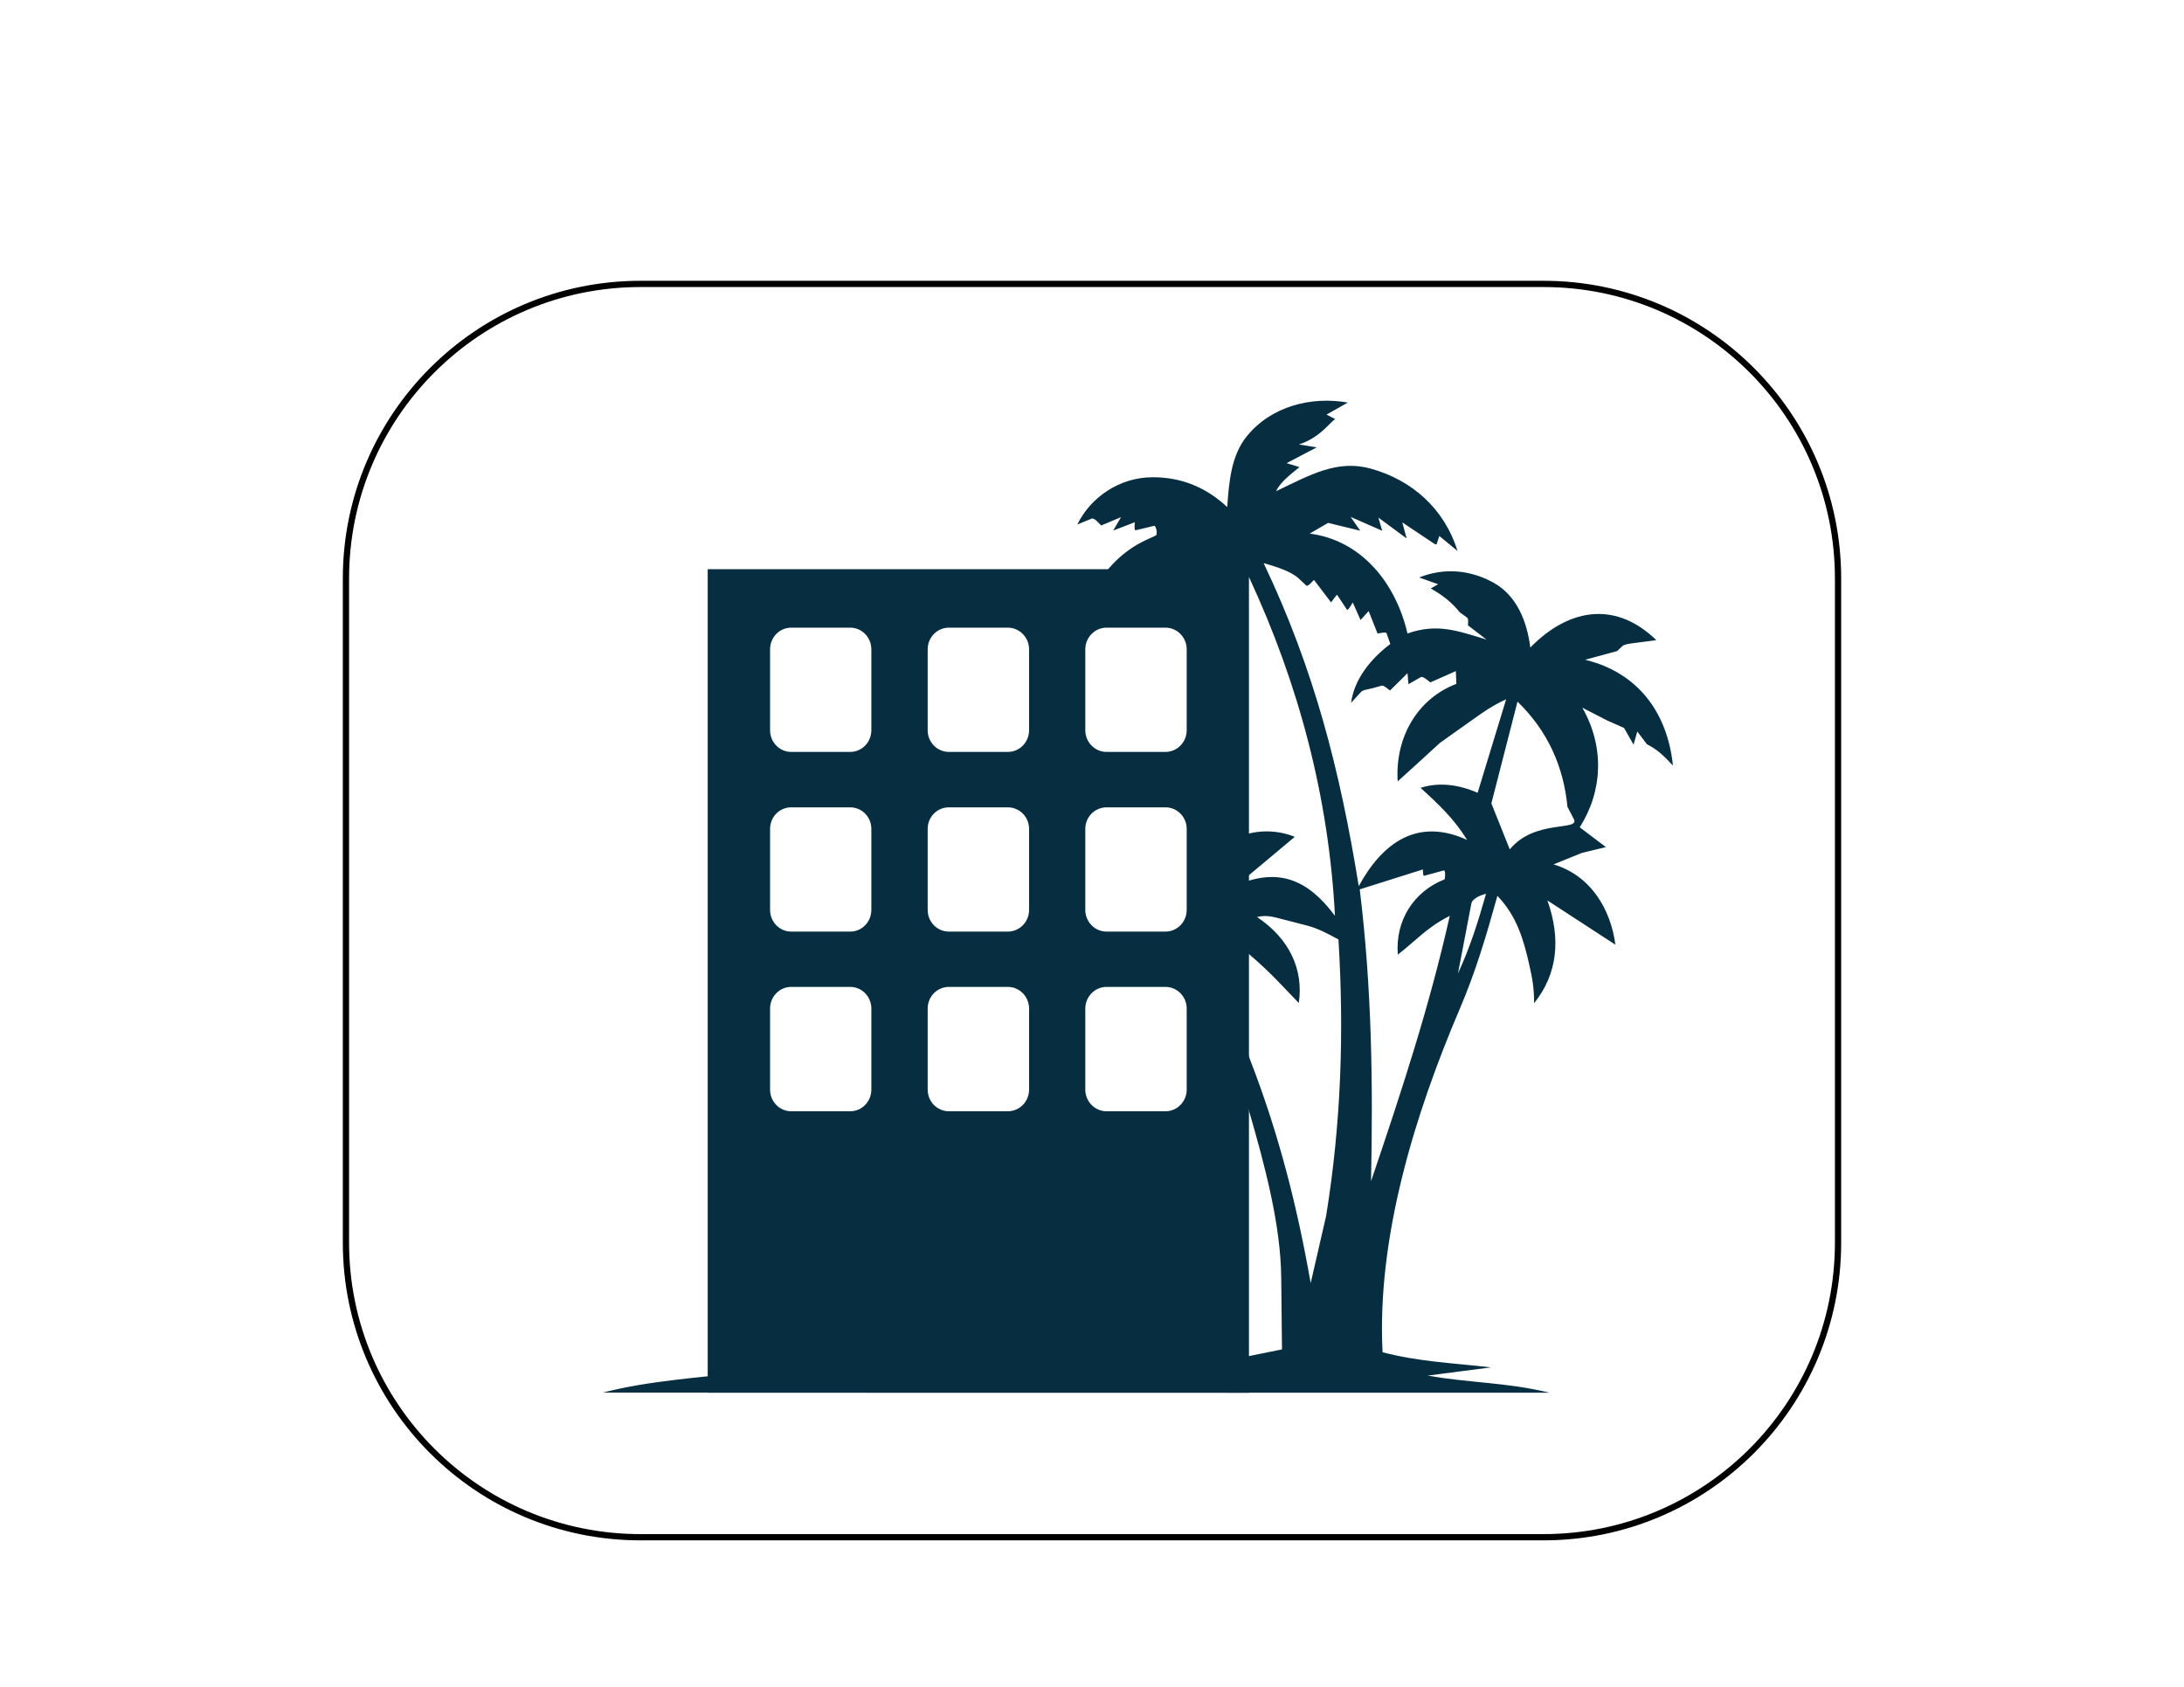
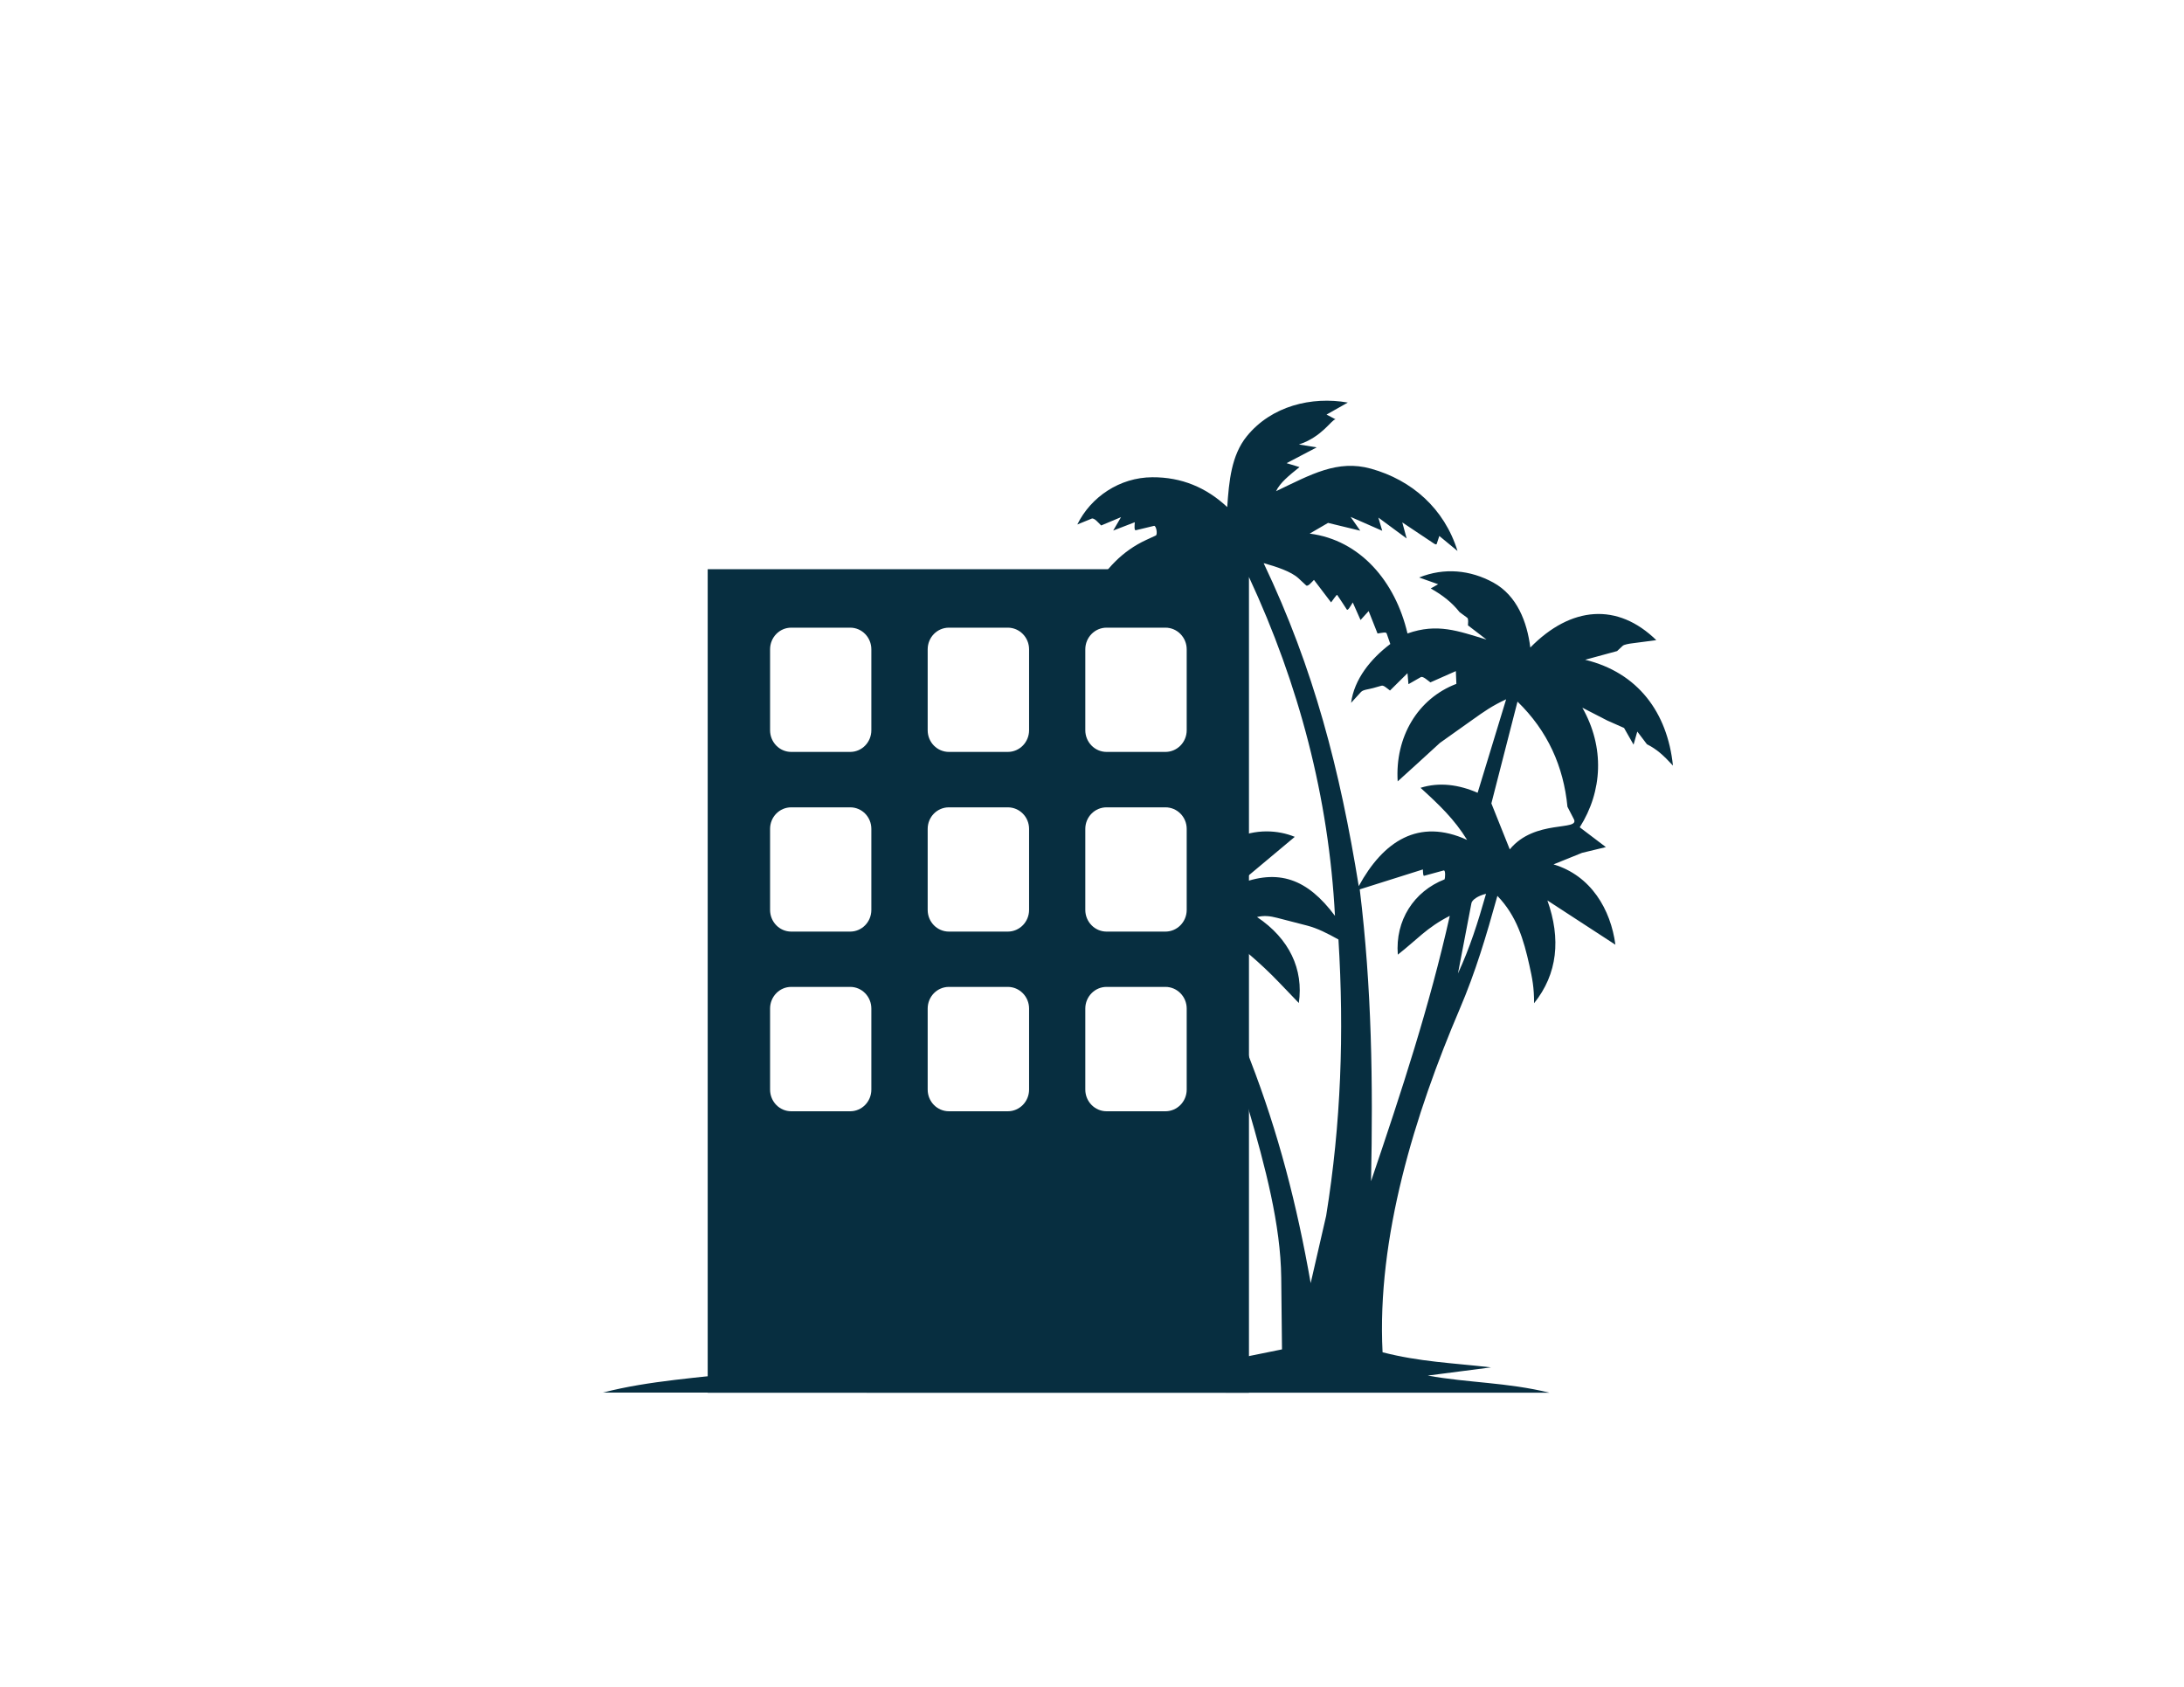
<svg xmlns="http://www.w3.org/2000/svg" id="Capa_1" data-name="Capa 1" viewBox="0 0 1709.71 1320">
  <defs>
    <style>
      .cls-1 {
        font-family: BebasNeue, 'Bebas Neue';
        font-size: 141.03px;
      }

      .cls-2 {
        fill: #072e40;
      }

      .cls-3 {
        stroke: #072e40;
        stroke-width: 13.64px;
      }

      .cls-3, .cls-4 {
        fill: none;
        stroke-miterlimit: 10;
      }

      .cls-4 {
        stroke: #000;
        stroke-width: 4.89px;
      }

      .cls-5 {
        letter-spacing: .03em;
      }

      .cls-6 {
        letter-spacing: .03em;
      }
    </style>
  </defs>
  <g>
    <g>
      <path class="cls-2" d="M472,1090.11c36.31-9.46,75.64-11.52,115.82-16.63l.07-178.39-13.83,7.33c-1.22.65-3.3,1.43-5.39,2-1.92.53-5.4,1.17-5.52.79-.15-.49,5.03-2.87,24.74-10.12,55.79,24.89,111.58,49.78,167.37,74.67,73.58-25.64,147.16-51.28,220.73-76.92l-1.03,8.46c-.31,2.53-8,4.95-10.31,3.66l-19.9-11.07-.4,174.42,59.24-12.02-.6-56.14c-.88-82.53-48.06-181.84-59.65-267.93-15.08,7.83-22.92,17.8-20.87,23.66.34.97,1.86,4.42,10.15,6.12h0c9.43-24.06,10.73-29.78,10.73-29.78,1.95-8.59,2.91-21.36-2.39-38.59h0c5.33-16.07,14.04-31.51,24.73-36.79,17.15-8.46,35.08-7.03,47.9-1.76l-44.64,37.36c31.81-12.98,54.59-4.45,76.11,24.49-4.85-92.75-28.17-181.05-67.36-265.3-5.87,4.89-8.5,10.48-11.05,18.2l-8.04.21-.28,24.85-8.73-7.26,4.48,26.71-9.93-8.55,8.07,27.08-10.44-7.58,8.22,23.76-8.85,1.37,6.8,27.98c2.96-11.24,5.64-26.95,4.27-45.53-2.86-38.99-21.71-66.25-30.7-77.65l-15.23,16.37-2.71-9.73-12.35,21.25-2.5-12.52h0c-4.53,3.44-9.06,6.89-13.59,10.33h0c-3.62-1.78-13.37-5.95-25.52-3.6-6.8,1.32-11.88,4.2-14.97,6.33,2.97,12.13,5.95,24.26,8.92,36.4-2.33-38.13,16.48-80.23,53.71-97.39l7.5-3.45c1.63-.75.34-7.99-1.38-7.57l-8.59,2.07-5.66,1.35c-1.41.34-.95-3.96-.79-6.26l-16.91,6.52,6.12-10.5-15.54,6.52c-1.93-1.86-5.43-6.18-7.42-5.37l-11.26,4.6c10.58-21.52,33.12-36.85,58.68-36.98,22.81-.12,42.22,7.92,58.69,23.35,1.37-20.31,3.25-40.54,15.27-55.38,19.31-23.83,50.86-31.43,79.13-26.44l-16.67,9.41c2.84,1.49,6.97,3.72,7.06,3.71-3.17.2-10.45,13.71-28.66,19.69l13.9,2.28-23.56,12.35,10.11,3.08c-8.2,6.56-15.2,12.2-18.36,18.86,27.28-13.01,47.99-24.95,74.37-17.6,31.85,8.88,57.34,31.07,67.68,64.4l-14.24-11.74-2,6.09c-.31.94-1.29.43-2.41-.31l-24.58-16.41,3.41,12.57-22.13-16.33,3.01,10.32-24.76-10.87,7.56,10.81-25.2-6.11-14.39,8.39c39.54,5.02,67.11,37.47,76.57,78.17,23.41-8.26,39.56-1.95,61.87,4.79l-14.53-11.14c.01-1.51.59-5.08-.57-5.94l-5.99-4.41c-5.83-7.4-13.08-13.2-22.59-18.53l5.81-3.31-14.87-5.28c19.7-7.93,40.11-5.88,58.07,3.97,18.56,10.18,26.46,30.87,28.94,50.86,31.9-32.54,68.42-35.3,98.63-5.78l-19.25,2.52c-1.84.24-5.93.87-7.03,1.91l-4.41,4.12-25.01,6.8c41.3,10.03,64.42,41.25,68.74,82.83-7.56-8.12-12.34-12.61-20.37-16.7l-7.54-9.93-2.92,10.25-7.45-13.08-13.07-5.78-19.57-10.07c17.55,30.92,15.87,65.37-2.04,93.62l20.46,15.51-18.69,4.51-22.3,9.02c29.44,8.79,44.81,35.41,48.44,62.88l-53.23-34.66c10.66,29.98,8.02,57.52-10.42,80.46.02-12.34-1.42-19.55-3.7-29.75-4.46-20-9.87-38.55-25.03-54.28-8.87,31.86-17.07,59.44-29.46,88.47-35.16,82.35-65.04,179.1-60.43,268.8,29.06,7.48,53.91,8.28,84.88,11.82l-49.5,6.42c31.85,5.77,61.79,5.21,95.34,13.42l-741.03-.12ZM1119.76,534.15c-2.19-1.54-5.83-5.05-7.5-4.1l-9.67,5.53-.76-8.6-13.69,13.56c-2.99-2.24-4.99-4.25-6.7-3.76l-6.48,1.83c-3.74,1.06-7.85,1.22-9.57,3.11l-7.71,8.46c2.44-18.48,15.25-34.38,30.7-46.07l-2.85-8.22c-.47-1.36-3.13-.58-7.14.02l-6.97-17.57-6.34,7.01-6.09-13.74c-2.19,3.59-3.92,6.68-4.71,5.46l-3.34-5.14-4.18-6.26c-.29-.44-3.87,4.75-4.74,5.89l-13.41-17.62c-2.12,2.13-4.82,5.53-6.17,4.27l-5.93-5.52c-5.72-5.32-17.37-9.12-27.29-11.87,39.39,82.71,59.77,161.88,74.45,252.85,19.24-35.26,46.96-53.51,84.84-36.18-9.94-16.11-21.6-27.26-36.46-40.79,14.85-4.67,30.17-2.44,44.69,3.89l22.32-73.18c-11.09,5.13-17.59,9.8-25.85,15.67l-12.75,9.05-13.22,9.4-17.69,16.17-15.4,13.97c-2.16-34.64,15.61-64.81,45.95-76.34l-.41-9.99-19.93,8.82ZM1232.05,641.2l-5-9.68c-3.05-31.49-15.4-59.3-39.1-82.3l-20.45,79.69,14.4,35.98c19.6-23.89,55.14-14.05,50.15-23.7ZM1094.26,747.29c-2.13-26.74,12.51-49.5,36.62-58.94.43-.93.9-7.41-.72-6.97l-7.81,2.14-7.47,2.05c-1.1.3-.85-4.15-1-4.97l-49.43,15.59c9.47,77.23,10.44,151.5,8.85,228.46,24.18-71.25,45.66-136.66,61.64-207.73-18.18,9.27-25.46,18.51-40.68,30.37ZM1163.33,699.67c-6.37,1.47-10.96,4.82-11.43,7.26l-10.55,55.08c9.31-20.15,15.41-39.3,21.98-62.34ZM1026.05,1004.4l12.12-52.73c11.67-72.13,14.1-143.22,9.62-216.23-8.59-4.77-16.37-8.79-24.67-10.93l-23.4-6.04c-5.45-1.41-10.14-1.97-15.68-.63,25.34,16.95,36.54,40.94,32.72,67.31l-15.65-16.31c-14.82-15.44-30.1-28.19-49.29-42.4,5.43,37.68,14,69.99,27,103.63,21.97,56.85,36.47,113,47.22,174.32ZM834.68,906.28v83.11h97.94v-83.11h-97.94ZM875.63,998.37l-40.98.04.06,59.69,40.98-.04-.06-59.69ZM931.77,998.22l-45.72.13.16,59.77,45.72-.13-.16-59.77Z" />
      <path class="cls-2" d="M554.01,445.59v644.65h423.72V445.59h-423.72ZM682.12,852.93c0,9.36-7.38,16.97-16.56,16.97h-46.16c-9.18,0-16.56-7.61-16.56-16.97v-63.42c0-9.36,7.38-16.97,16.56-16.97h46.16c9.18,0,16.56,7.61,16.56,16.97v63.42ZM682.12,712.28c0,9.36-7.38,16.97-16.56,16.97h-46.16c-9.18,0-16.56-7.61-16.56-16.97v-63.42c0-9.36,7.38-16.88,16.56-16.88h46.16c9.18,0,16.56,7.52,16.56,16.88v63.42ZM682.12,571.63c0,9.36-7.38,16.97-16.56,16.97h-46.16c-9.18,0-16.56-7.61-16.56-16.97v-63.33c0-9.36,7.38-16.97,16.56-16.97h46.16c9.18,0,16.56,7.61,16.56,16.97v63.33ZM805.6,852.93c0,9.36-7.46,16.97-16.65,16.97h-46.08c-9.27,0-16.65-7.61-16.65-16.97v-63.42c0-9.36,7.38-16.97,16.65-16.97h46.08c9.18,0,16.65,7.61,16.65,16.97v63.42ZM805.6,712.28c0,9.36-7.46,16.97-16.65,16.97h-46.08c-9.27,0-16.65-7.61-16.65-16.97v-63.42c0-9.36,7.38-16.88,16.65-16.88h46.08c9.18,0,16.65,7.52,16.65,16.88v63.42ZM805.6,571.63c0,9.36-7.46,16.97-16.65,16.97h-46.08c-9.27,0-16.65-7.61-16.65-16.97v-63.33c0-9.36,7.38-16.97,16.65-16.97h46.08c9.18,0,16.65,7.61,16.65,16.97v63.33ZM928.99,852.93c0,9.36-7.47,16.97-16.65,16.97h-46.08c-9.18,0-16.65-7.61-16.65-16.97v-63.42c0-9.36,7.46-16.97,16.65-16.97h46.08c9.18,0,16.65,7.61,16.65,16.97v63.42ZM928.99,712.28c0,9.36-7.47,16.97-16.65,16.97h-46.08c-9.18,0-16.65-7.61-16.65-16.97v-63.42c0-9.36,7.46-16.88,16.65-16.88h46.08c9.18,0,16.65,7.52,16.65,16.88v63.42ZM928.99,571.63c0,9.36-7.47,16.97-16.65,16.97h-46.08c-9.18,0-16.65-7.61-16.65-16.97v-63.33c0-9.36,7.46-16.97,16.65-16.97h46.08c9.18,0,16.65,7.61,16.65,16.97v63.33Z" />
    </g>
-     <rect class="cls-4" x="270.82" y="222.25" width="1168.07" height="981.09" rx="230.63" ry="230.63" />
  </g>
</svg>
